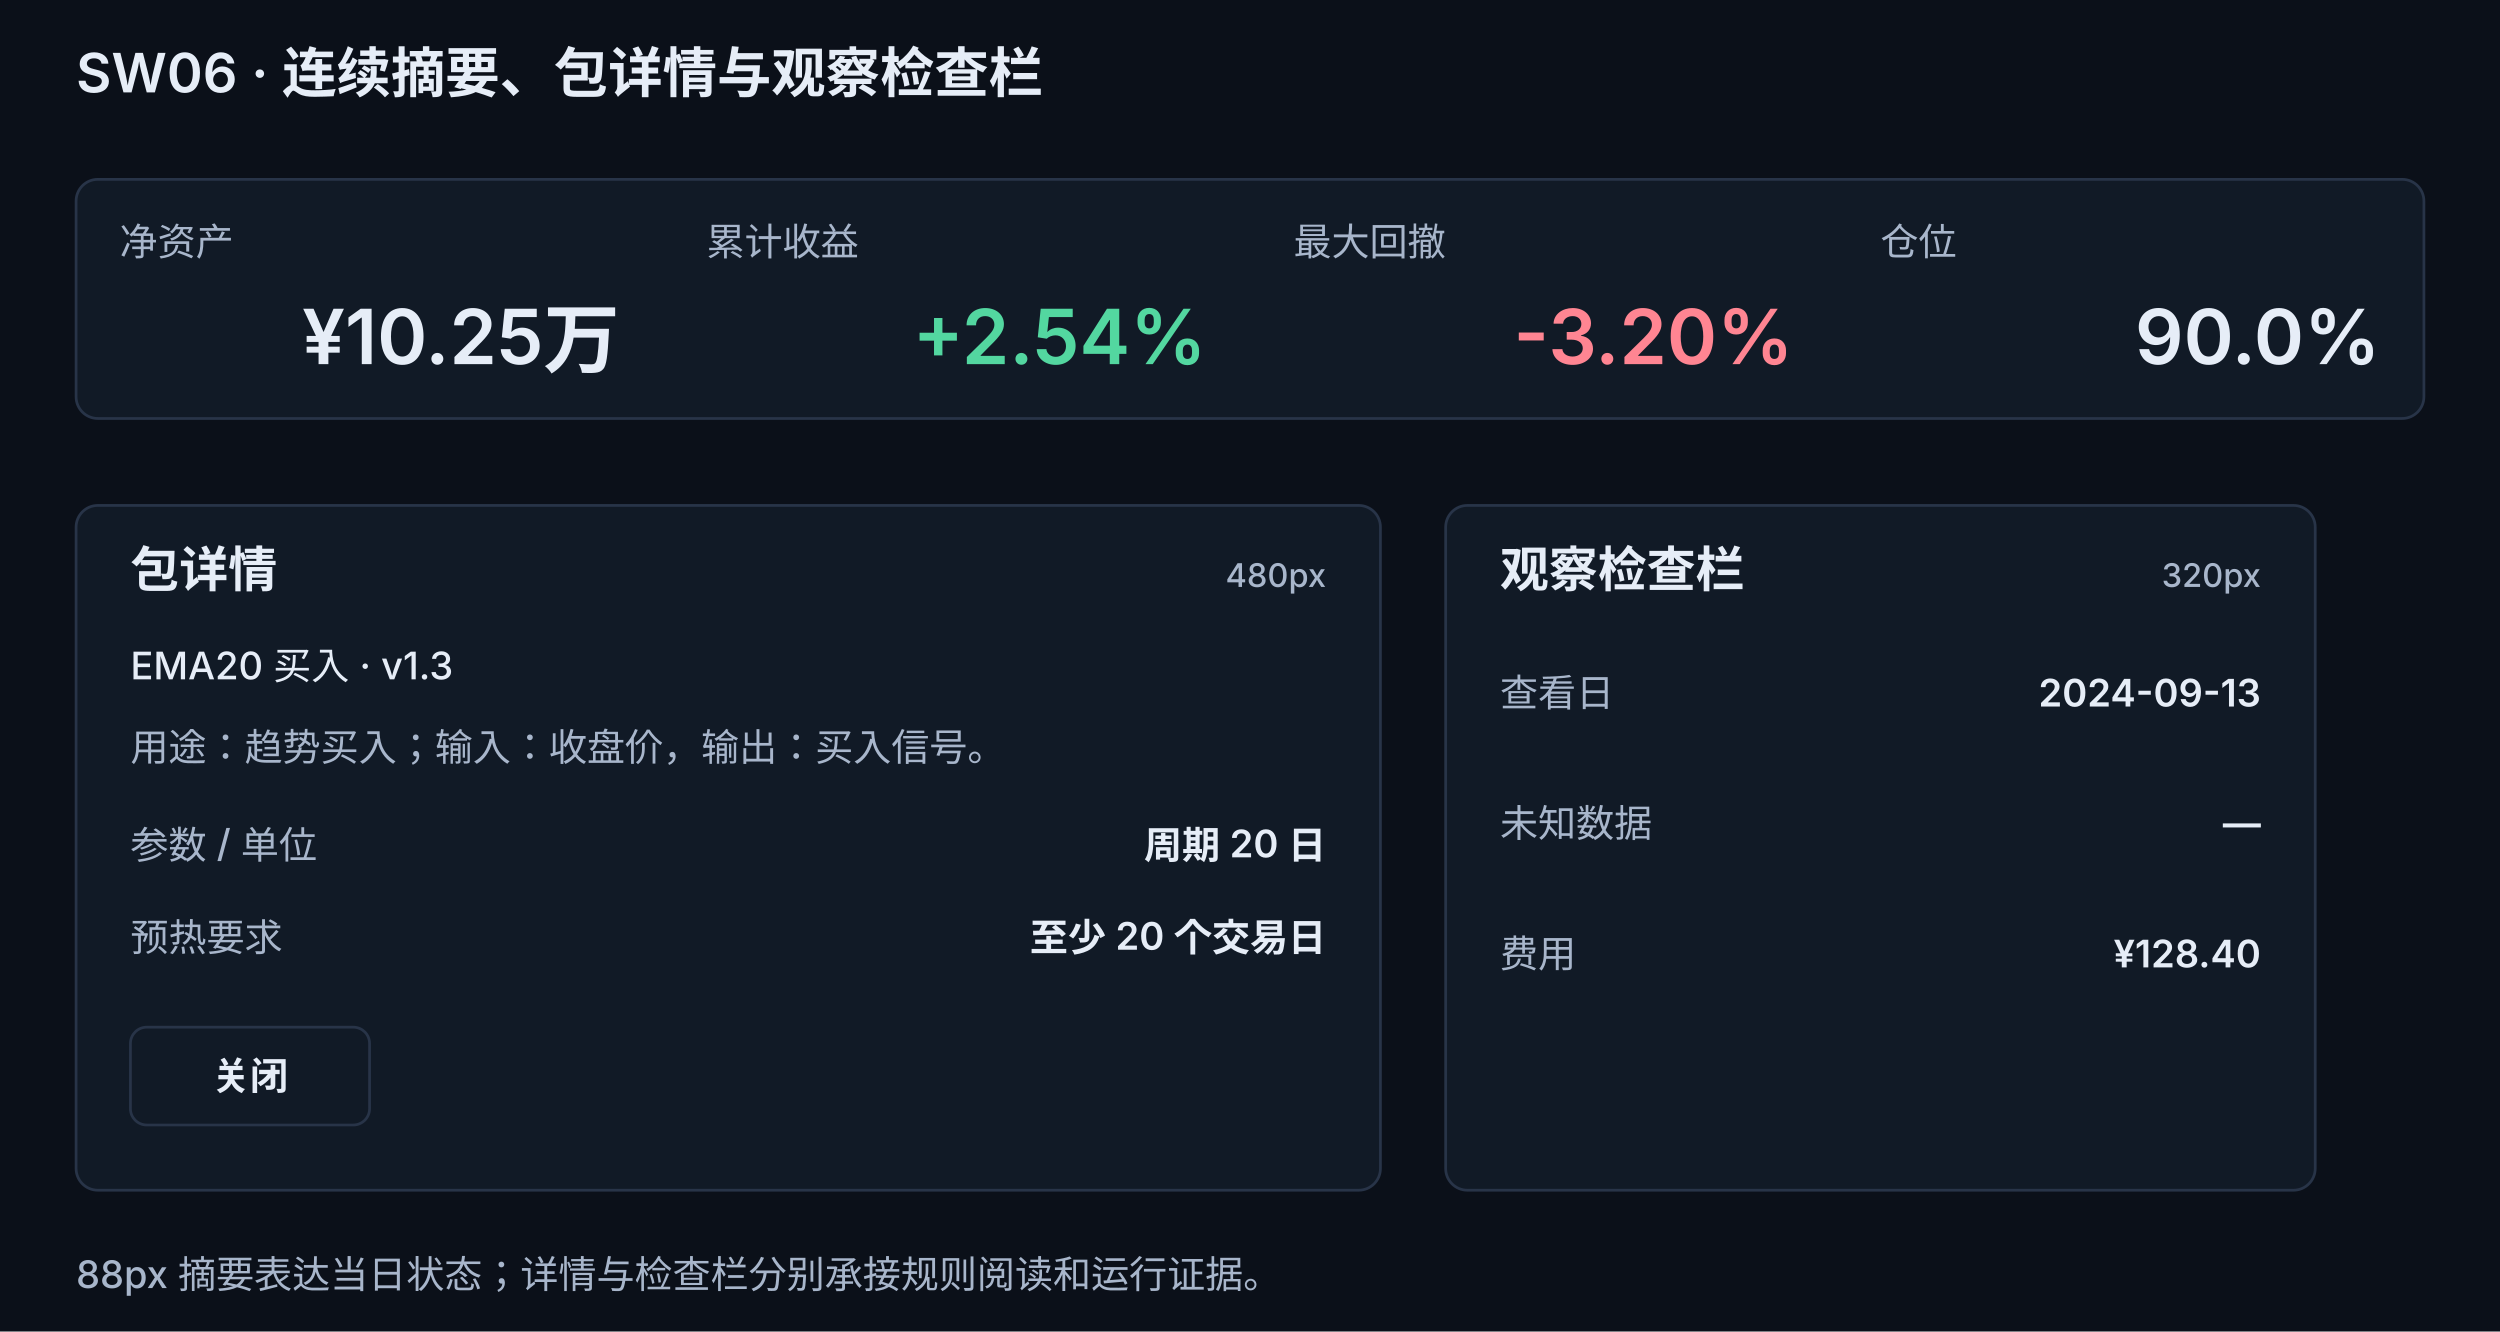
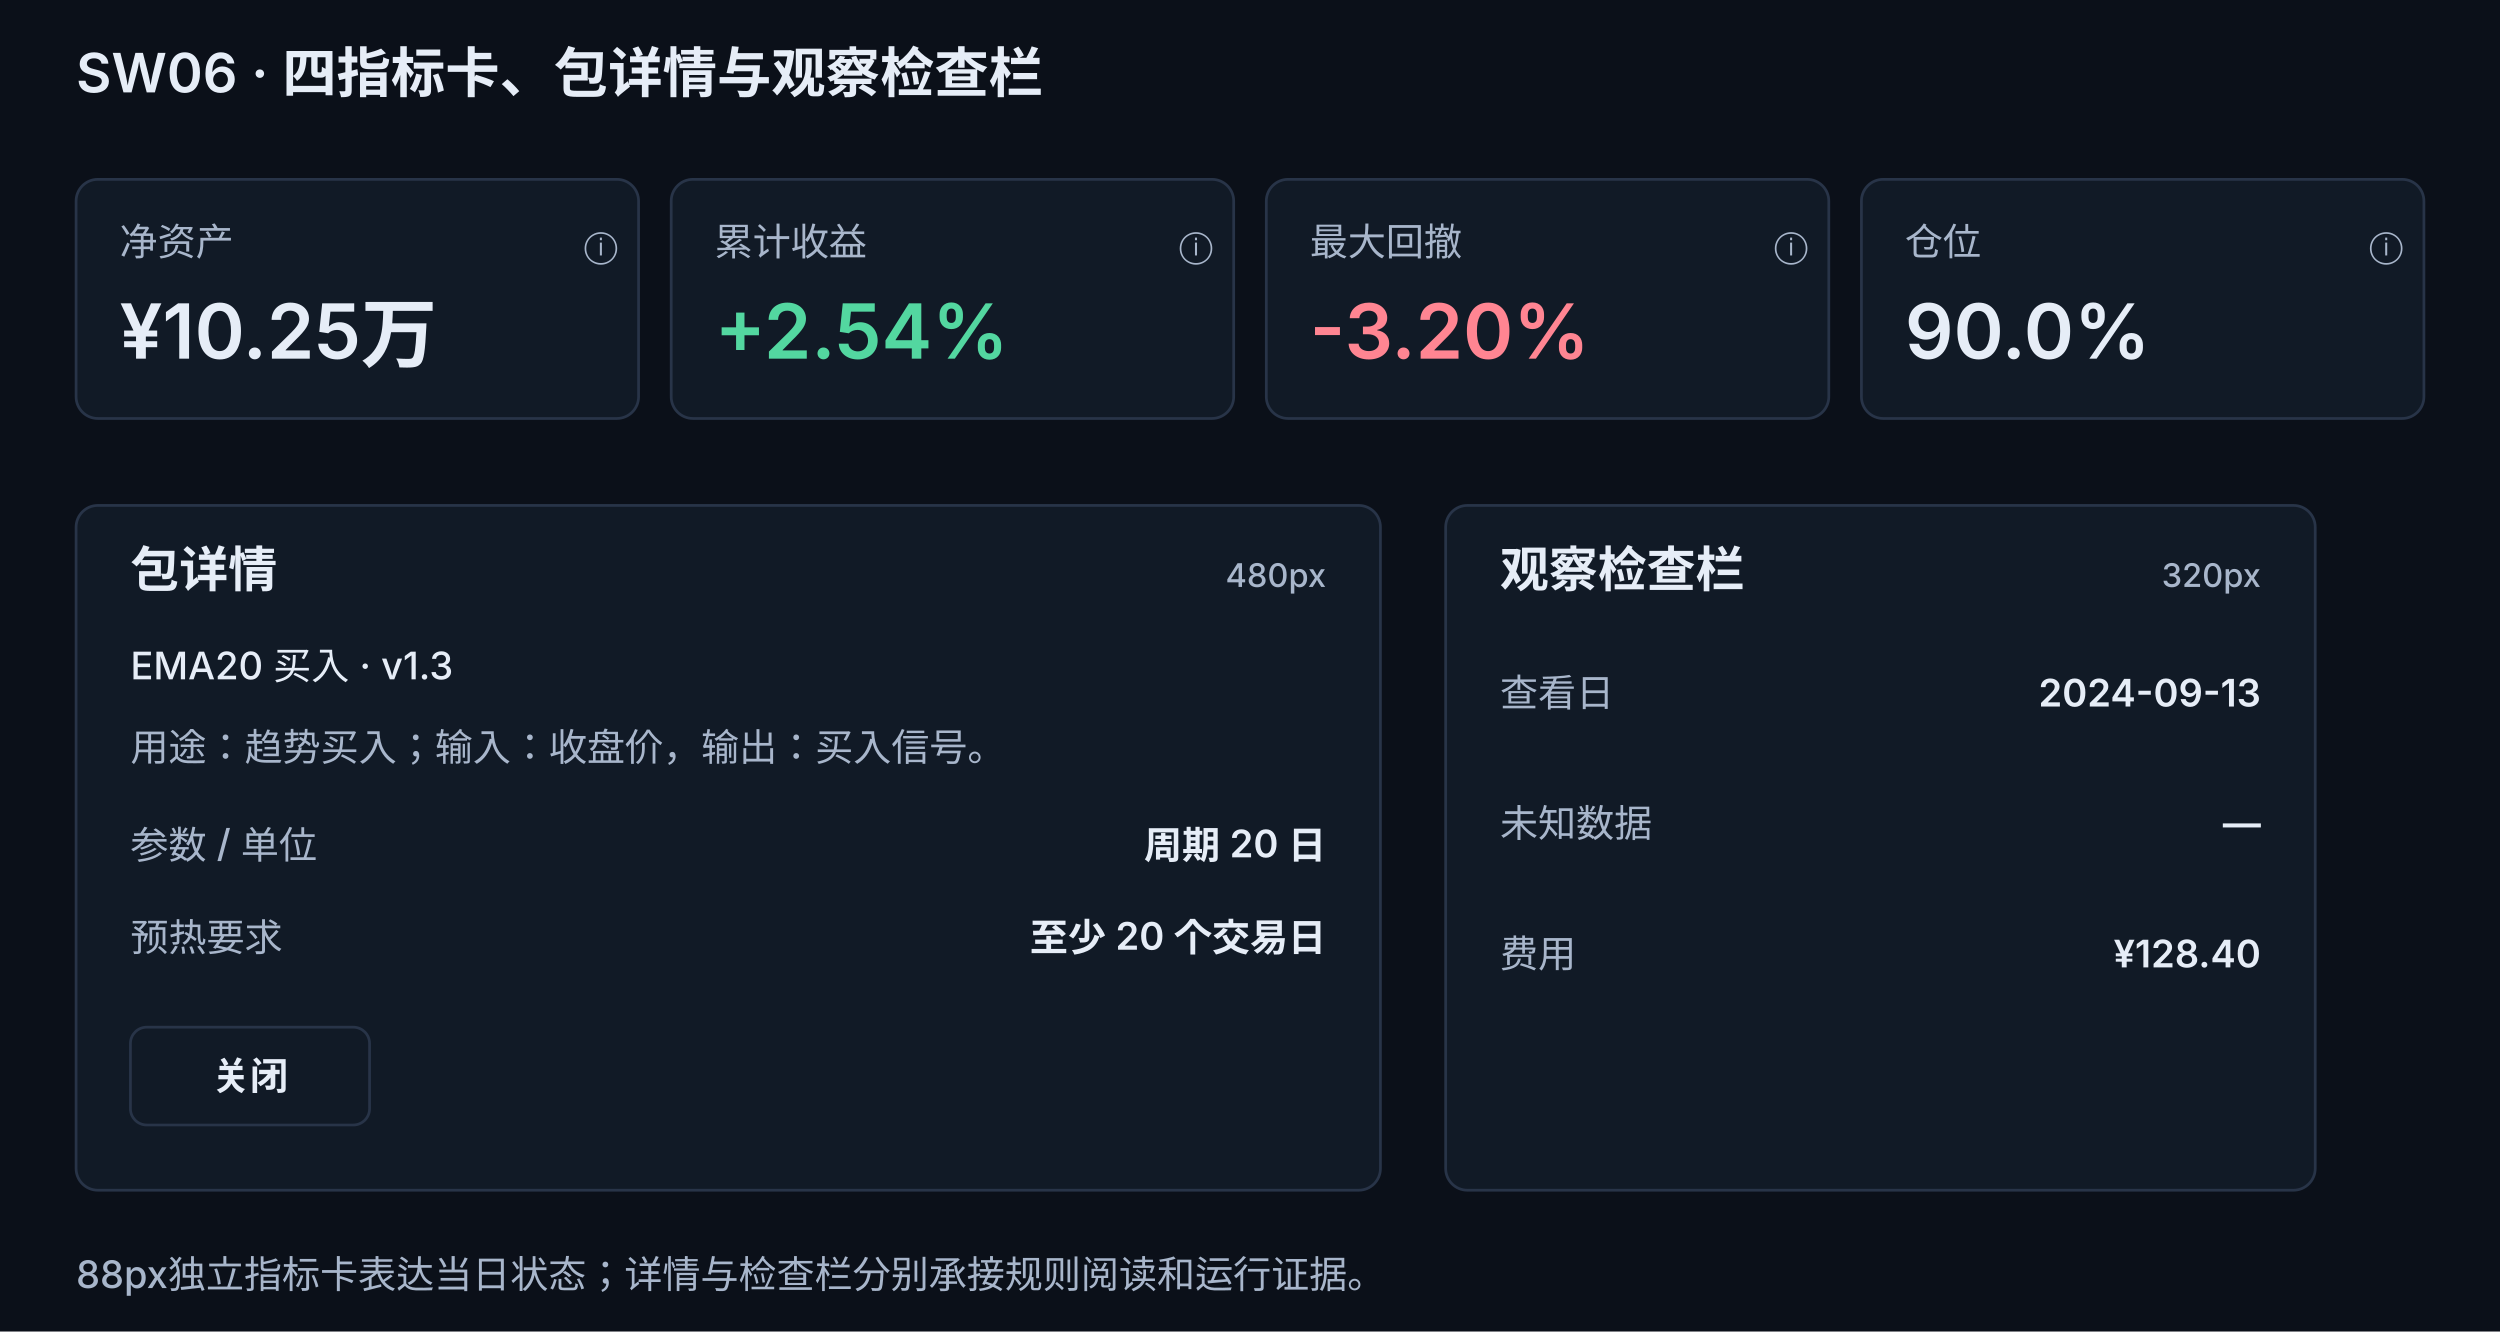
<svg xmlns="http://www.w3.org/2000/svg" width="920" height="490" viewBox="0 0 920 490">
  <rect width="920" height="490" fill="#0B1019" />
-   <text x="28" y="34" text-anchor="start" style="font: 600 20px -apple-system,BlinkMacSystemFont,'PingFang SC',sans-serif;fill:#E6EDF7">SW06 · 连续摘要、包详情与观察检查栏</text>
-   <rect x="28" y="66" width="864" height="88" rx="8" fill="#111A26" stroke="#283448" stroke-width="1" />
-   <text x="44" y="94" text-anchor="start" style="font: 500 14px -apple-system,BlinkMacSystemFont,'PingFang SC',sans-serif;fill:#A8B6CB">净资产</text>
-   <text x="228" y="134" text-anchor="end" style="font: 600 28px -apple-system,BlinkMacSystemFont,'PingFang SC',sans-serif;fill:#E6EDF7">¥10.25万</text>
-   <text x="260" y="94" text-anchor="start" style="font: 500 14px -apple-system,BlinkMacSystemFont,'PingFang SC',sans-serif;fill:#A8B6CB">累计收益</text>
-   <text x="444" y="134" text-anchor="end" style="font: 600 28px -apple-system,BlinkMacSystemFont,'PingFang SC',sans-serif;fill:#53D7A0">+2.54%</text>
-   <text x="476" y="94" text-anchor="start" style="font: 500 14px -apple-system,BlinkMacSystemFont,'PingFang SC',sans-serif;fill:#A8B6CB">最大回撤</text>
-   <text x="660" y="134" text-anchor="end" style="font: 600 28px -apple-system,BlinkMacSystemFont,'PingFang SC',sans-serif;fill:#FF8592">-3.20%</text>
-   <text x="692" y="94" text-anchor="start" style="font: 500 14px -apple-system,BlinkMacSystemFont,'PingFang SC',sans-serif;fill:#A8B6CB">仓位</text>
-   <text x="876" y="134" text-anchor="end" style="font: 600 28px -apple-system,BlinkMacSystemFont,'PingFang SC',sans-serif;fill:#E6EDF7">90.0%</text>
+   <text x="28" y="34" text-anchor="start" style="font: 600 20px -apple-system,BlinkMacSystemFont,'PingFang SC',sans-serif;fill:#E6EDF7">SW06 · 四指标卡、包详情与观察检查栏</text>
+   <rect x="28.0" y="66" width="207.0" height="88" rx="8" fill="#111A26" stroke="#283448" stroke-width="1" />
+   <text x="44.0" y="94" text-anchor="start" style="font: 500 14px -apple-system,BlinkMacSystemFont,'PingFang SC',sans-serif;fill:#A8B6CB">净资产</text>
+   <text x="44.0" y="132" text-anchor="start" style="font: 600 28px -apple-system,BlinkMacSystemFont,'PingFang SC',sans-serif;fill:#E6EDF7">¥10.25万</text>
+   <text x="215.0" y="94" text-anchor="start" style="font: 500 12px -apple-system,BlinkMacSystemFont,'PingFang SC',sans-serif;fill:#A8B6CB">ⓘ</text>
+   <rect x="247.0" y="66" width="207.0" height="88" rx="8" fill="#111A26" stroke="#283448" stroke-width="1" />
+   <text x="263.0" y="94" text-anchor="start" style="font: 500 14px -apple-system,BlinkMacSystemFont,'PingFang SC',sans-serif;fill:#A8B6CB">累计收益</text>
+   <text x="263.0" y="132" text-anchor="start" style="font: 600 28px -apple-system,BlinkMacSystemFont,'PingFang SC',sans-serif;fill:#53D7A0">+2.54%</text>
+   <text x="434.0" y="94" text-anchor="start" style="font: 500 12px -apple-system,BlinkMacSystemFont,'PingFang SC',sans-serif;fill:#A8B6CB">ⓘ</text>
+   <rect x="466.0" y="66" width="207.0" height="88" rx="8" fill="#111A26" stroke="#283448" stroke-width="1" />
+   <text x="482.0" y="94" text-anchor="start" style="font: 500 14px -apple-system,BlinkMacSystemFont,'PingFang SC',sans-serif;fill:#A8B6CB">最大回撤</text>
+   <text x="482.0" y="132" text-anchor="start" style="font: 600 28px -apple-system,BlinkMacSystemFont,'PingFang SC',sans-serif;fill:#FF8592">-3.20%</text>
+   <text x="653.0" y="94" text-anchor="start" style="font: 500 12px -apple-system,BlinkMacSystemFont,'PingFang SC',sans-serif;fill:#A8B6CB">ⓘ</text>
+   <rect x="685.0" y="66" width="207.0" height="88" rx="8" fill="#111A26" stroke="#283448" stroke-width="1" />
+   <text x="701.0" y="94" text-anchor="start" style="font: 500 14px -apple-system,BlinkMacSystemFont,'PingFang SC',sans-serif;fill:#A8B6CB">仓位</text>
+   <text x="701.0" y="132" text-anchor="start" style="font: 600 28px -apple-system,BlinkMacSystemFont,'PingFang SC',sans-serif;fill:#E6EDF7">90.0%</text>
+   <text x="872.0" y="94" text-anchor="start" style="font: 500 12px -apple-system,BlinkMacSystemFont,'PingFang SC',sans-serif;fill:#A8B6CB">ⓘ</text>
  <rect x="28" y="186" width="480" height="252" rx="8" fill="#111A26" stroke="#283448" stroke-width="1" />
  <text x="48" y="216" text-anchor="start" style="font: 600 18px -apple-system,BlinkMacSystemFont,'PingFang SC',sans-serif;fill:#E6EDF7">包详情</text>
  <text x="488" y="216" text-anchor="end" style="font: 500 12px -apple-system,BlinkMacSystemFont,'PingFang SC',sans-serif;fill:#A8B6CB">480px</text>
  <text x="48" y="250" text-anchor="start" style="font: 500 14px -apple-system,BlinkMacSystemFont,'PingFang SC',sans-serif;fill:#E6EDF7">EMA20 买入 · v1.3</text>
  <text x="48" y="280" text-anchor="start" style="font: 500 14px -apple-system,BlinkMacSystemFont,'PingFang SC',sans-serif;fill:#A8B6CB">用途：趋势买入；输入：收盘价，输出：买入信号。</text>
  <text x="48" y="316" text-anchor="start" style="font: 500 14px -apple-system,BlinkMacSystemFont,'PingFang SC',sans-serif;fill:#A8B6CB">参数 / 单位</text>
  <text x="488" y="316" text-anchor="end" style="font: 600 14px -apple-system,BlinkMacSystemFont,'PingFang SC',sans-serif;fill:#E6EDF7">周期 20 日</text>
  <text x="48" y="350" text-anchor="start" style="font: 500 14px -apple-system,BlinkMacSystemFont,'PingFang SC',sans-serif;fill:#A8B6CB">预热要求</text>
  <text x="488" y="350" text-anchor="end" style="font: 600 14px -apple-system,BlinkMacSystemFont,'PingFang SC',sans-serif;fill:#E6EDF7">至少 20 个交易日</text>
  <rect x="48" y="378" width="88" height="36" rx="6" fill="#111A26" stroke="#283448" stroke-width="1" />
  <text x="92.0" y="401" text-anchor="middle" style="font-family:-apple-system,BlinkMacSystemFont,'PingFang SC','Microsoft YaHei',sans-serif;font-size:14px;font-weight:600;fill:#E6EDF7">关闭</text>
  <rect x="532" y="186" width="320" height="252" rx="8" fill="#111A26" stroke="#283448" stroke-width="1" />
  <text x="552" y="216" text-anchor="start" style="font: 600 18px -apple-system,BlinkMacSystemFont,'PingFang SC',sans-serif;fill:#E6EDF7">观察检查栏</text>
  <text x="832" y="216" text-anchor="end" style="font: 500 12px -apple-system,BlinkMacSystemFont,'PingFang SC',sans-serif;fill:#A8B6CB">320px</text>
  <text x="552" y="260" text-anchor="start" style="font: 500 14px -apple-system,BlinkMacSystemFont,'PingFang SC',sans-serif;fill:#A8B6CB">查看日</text>
  <text x="832" y="260" text-anchor="end" style="font: 600 14px -apple-system,BlinkMacSystemFont,'PingFang SC',sans-serif;fill:#E6EDF7">2024-09-13</text>
  <text x="552" y="308" text-anchor="start" style="font: 500 14px -apple-system,BlinkMacSystemFont,'PingFang SC',sans-serif;fill:#A8B6CB">未知数据</text>
  <text x="832" y="308" text-anchor="end" style="font: 600 14px -apple-system,BlinkMacSystemFont,'PingFang SC',sans-serif;fill:#E6EDF7">—</text>
  <text x="552" y="356" text-anchor="start" style="font: 500 14px -apple-system,BlinkMacSystemFont,'PingFang SC',sans-serif;fill:#A8B6CB">费用</text>
  <text x="832" y="356" text-anchor="end" style="font: 600 14px -apple-system,BlinkMacSystemFont,'PingFang SC',sans-serif;fill:#E6EDF7">¥128.40</text>
-   <text x="28" y="474" text-anchor="start" style="font: 500 14px -apple-system,BlinkMacSystemFont,'PingFang SC',sans-serif;fill:#A8B6CB">88px 摘要表达当日状态；详情与检查栏分别承接规则阅读和运行证据。</text>
+   <text x="28" y="474" text-anchor="start" style="font: 500 14px -apple-system,BlinkMacSystemFont,'PingFang SC',sans-serif;fill:#A8B6CB">88px独立指标卡表达当日状态；详情与检查栏分别承接规则阅读和运行证据。</text>
</svg>
